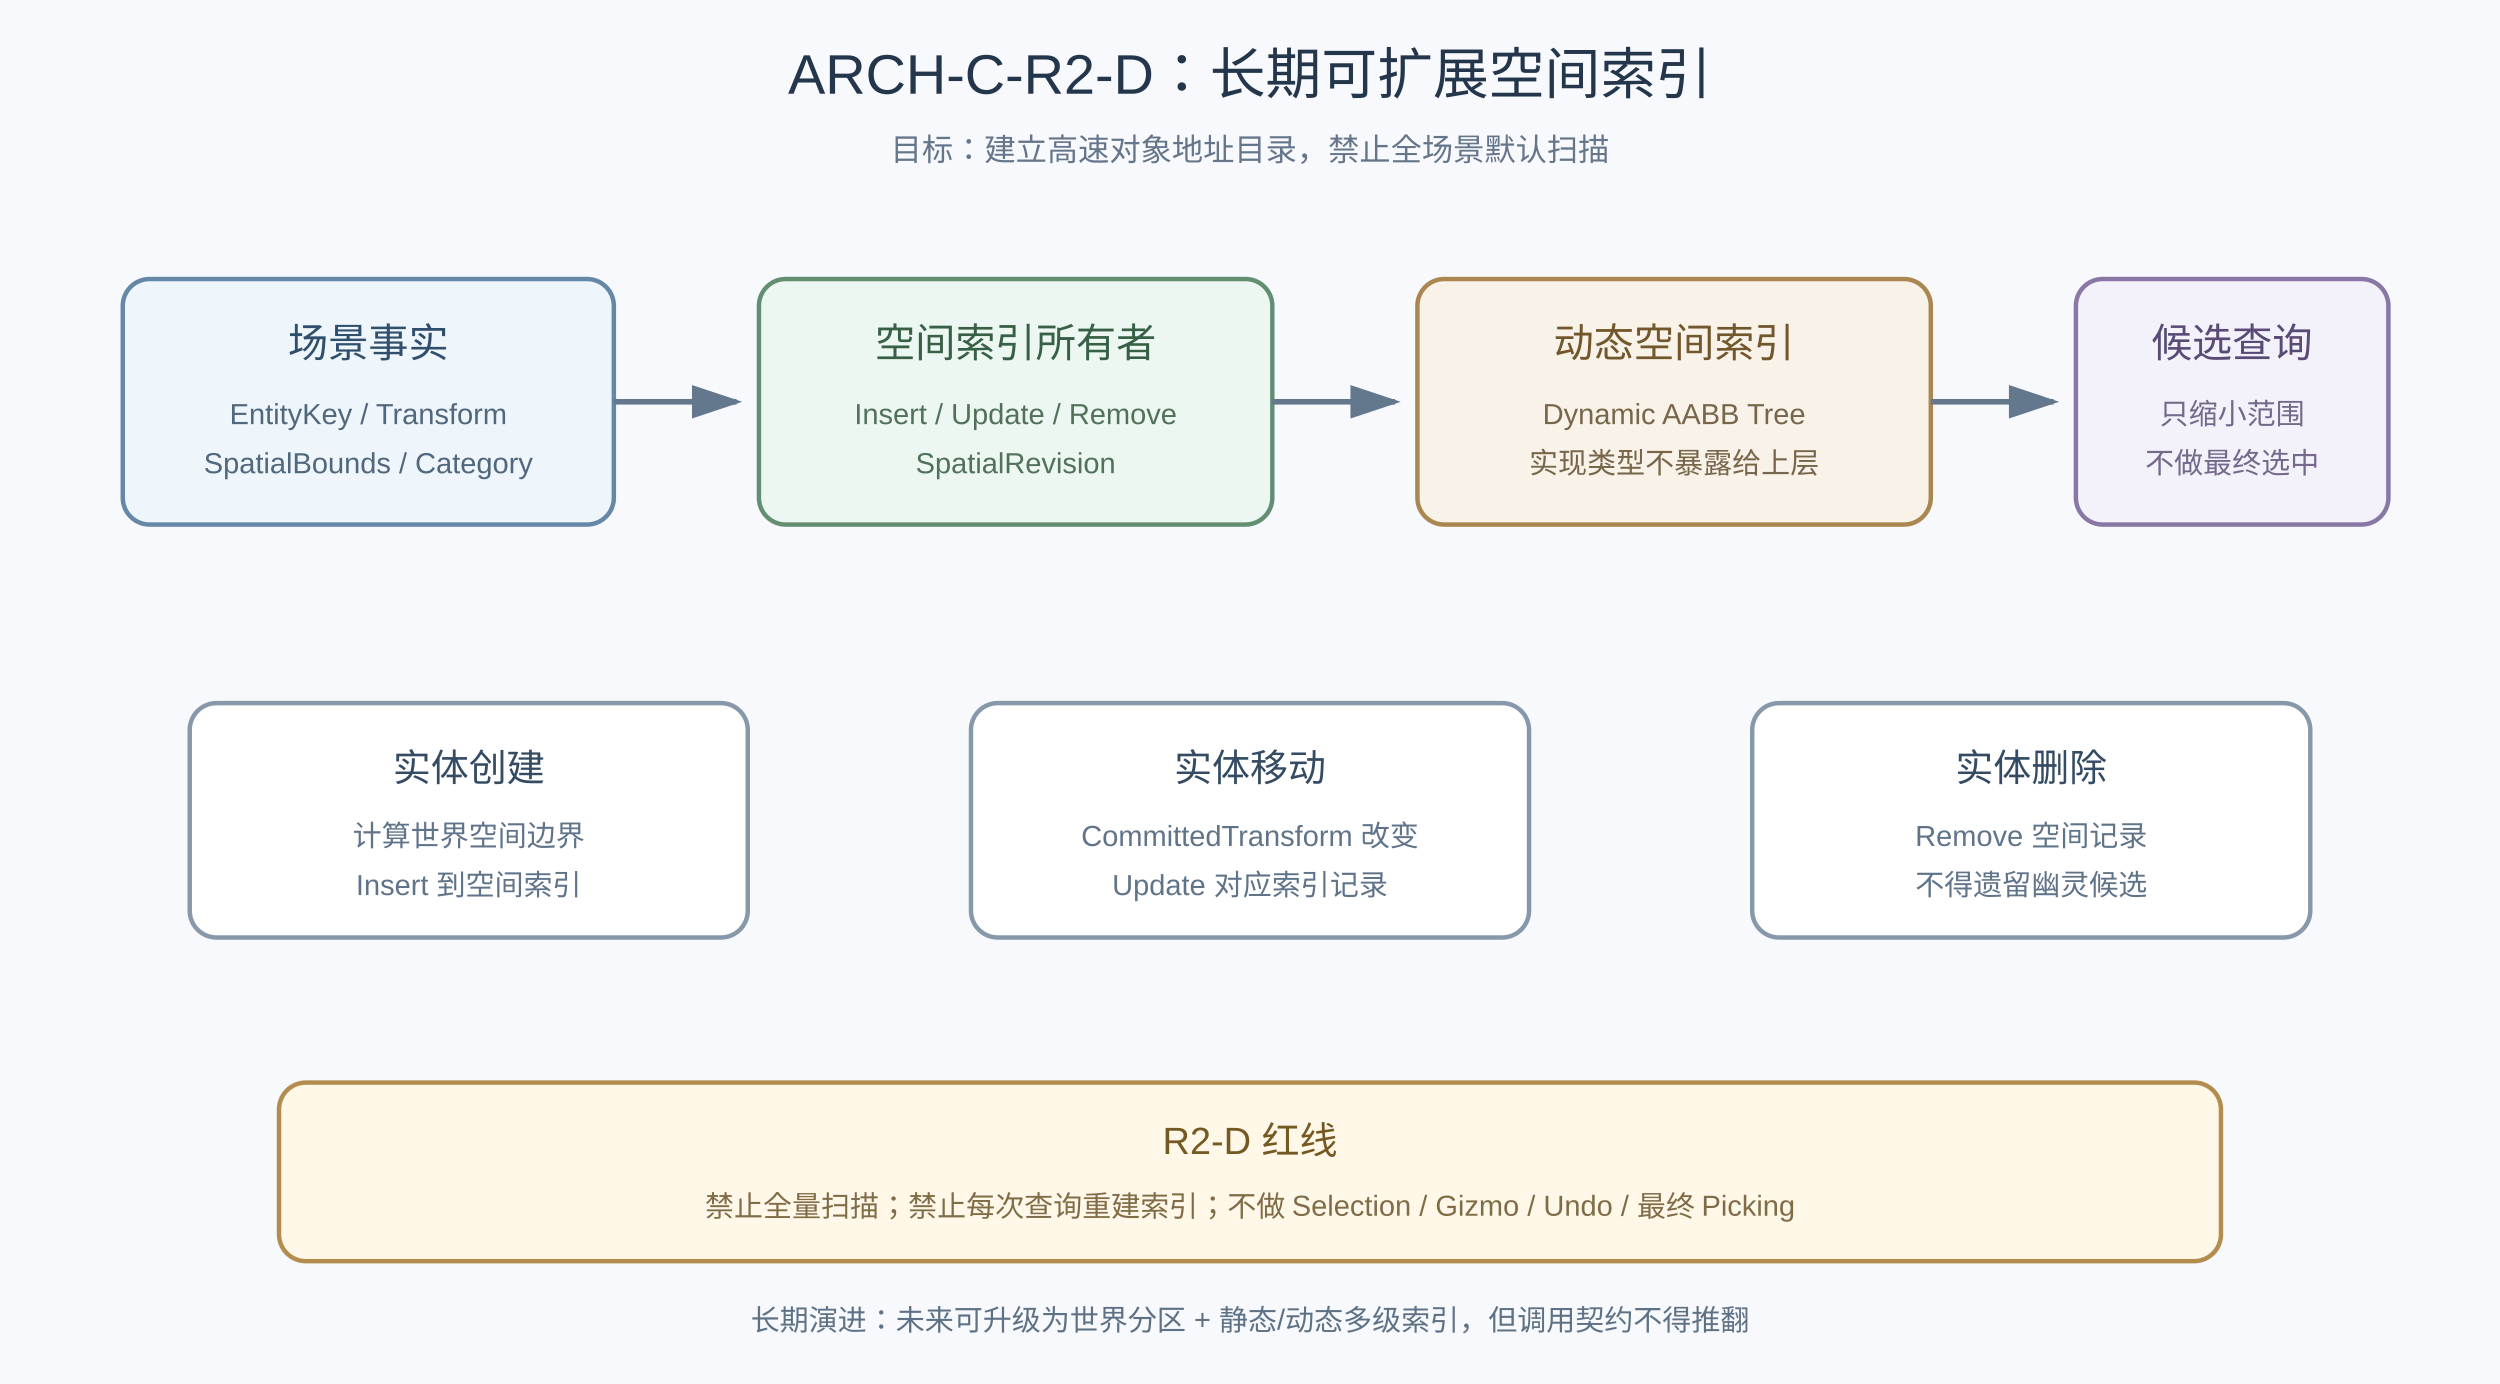
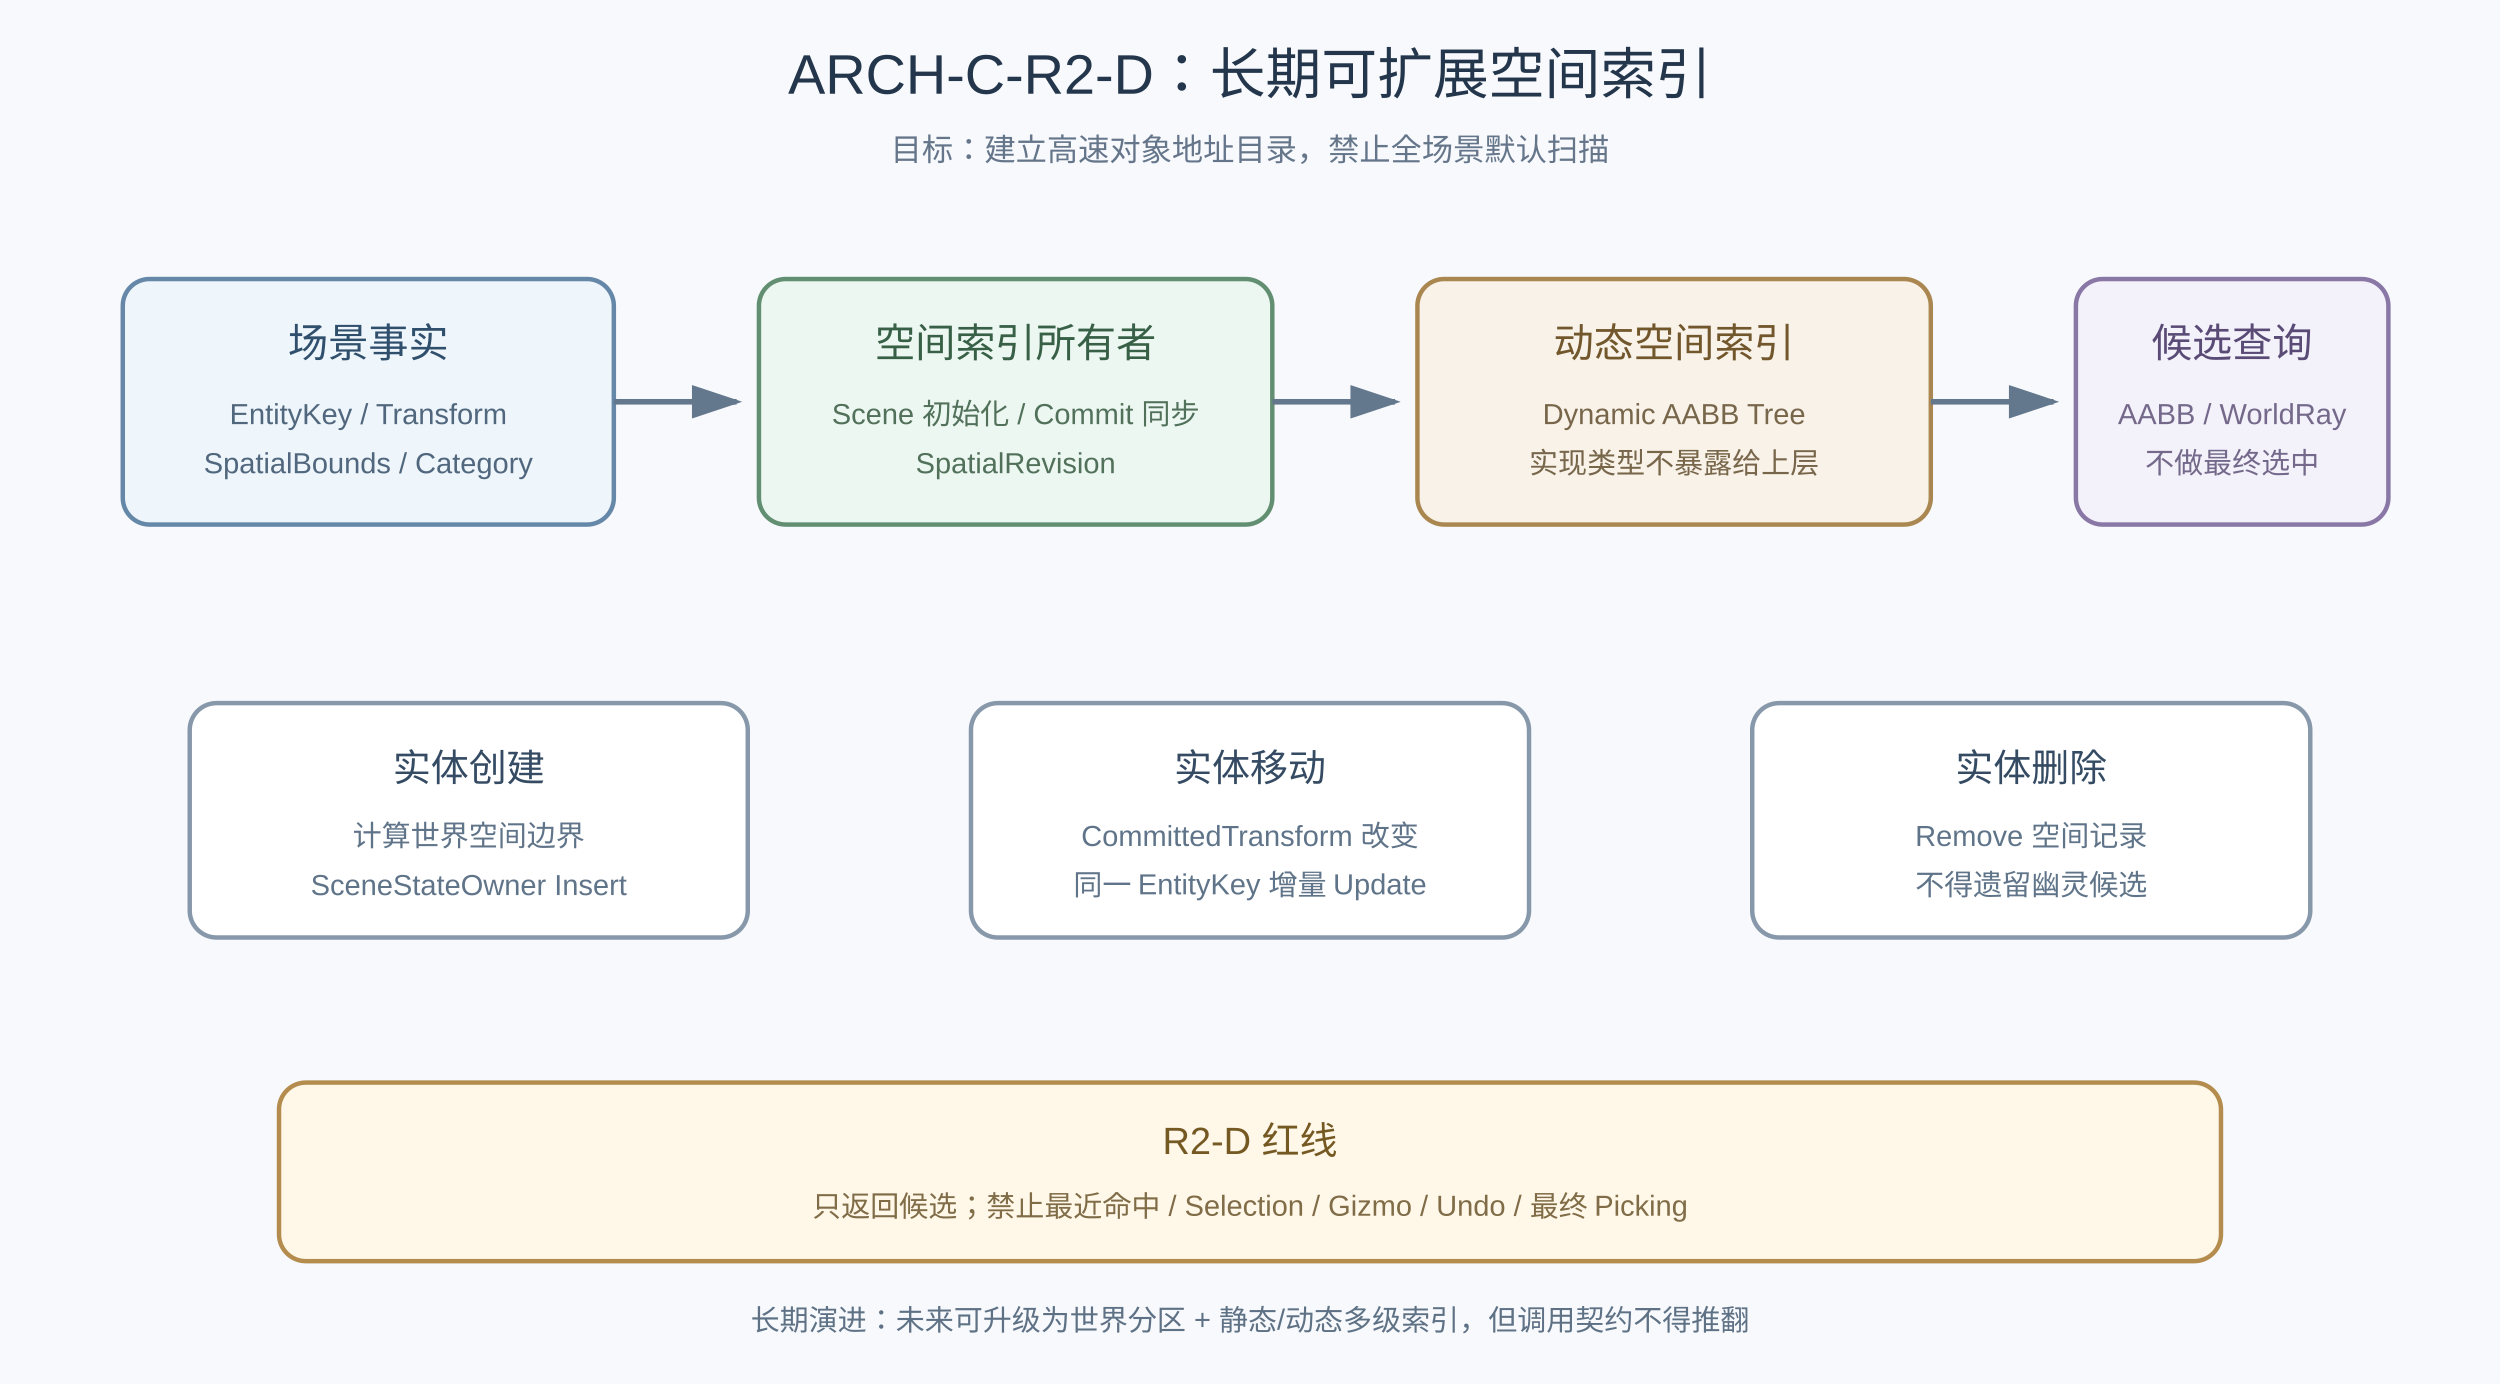
<svg xmlns="http://www.w3.org/2000/svg" width="1120" height="620" viewBox="0 0 1120 620">
  <rect width="1120" height="620" fill="#f7f9fc" />
  <text x="560" y="42" text-anchor="middle" font-size="25" fill="#24364b" font-family="Microsoft YaHei, Arial">ARCH-C-R2-D：长期可扩展空间索引</text>
  <text x="560" y="72" text-anchor="middle" font-size="14" fill="#65758a" font-family="Microsoft YaHei, Arial">目标：建立高速对象地址目录，禁止全场景默认扫描</text>
  <rect x="55" y="125" width="220" height="110" rx="12" fill="#eef5fb" stroke="#6587a8" stroke-width="2" />
  <text x="165" y="160" text-anchor="middle" font-size="18" fill="#304f6c" font-family="Microsoft YaHei, Arial">场景事实</text>
  <text x="165" y="190" text-anchor="middle" font-size="13" fill="#50677d" font-family="Microsoft YaHei, Arial">EntityKey / Transform</text>
  <text x="165" y="212" text-anchor="middle" font-size="13" fill="#50677d" font-family="Microsoft YaHei, Arial">SpatialBounds / Category</text>
  <rect x="340" y="125" width="230" height="110" rx="12" fill="#edf7f1" stroke="#628f71" stroke-width="2" />
  <text x="455" y="160" text-anchor="middle" font-size="18" fill="#376047" font-family="Microsoft YaHei, Arial">空间索引所有者</text>
-   <text x="455" y="190" text-anchor="middle" font-size="13" fill="#52715b" font-family="Microsoft YaHei, Arial">Insert / Update / Remove</text>
+   <text x="455" y="190" text-anchor="middle" font-size="13" fill="#52715b" font-family="Microsoft YaHei, Arial">Scene 初始化 / Commit 同步</text>
  <text x="455" y="212" text-anchor="middle" font-size="13" fill="#52715b" font-family="Microsoft YaHei, Arial">SpatialRevision</text>
  <rect x="635" y="125" width="230" height="110" rx="12" fill="#f8f2e8" stroke="#aa8750" stroke-width="2" />
  <text x="750" y="160" text-anchor="middle" font-size="18" fill="#72562c" font-family="Microsoft YaHei, Arial">动态空间索引</text>
  <text x="750" y="190" text-anchor="middle" font-size="13" fill="#78664b" font-family="Microsoft YaHei, Arial">Dynamic AABB Tree</text>
  <text x="750" y="212" text-anchor="middle" font-size="13" fill="#78664b" font-family="Microsoft YaHei, Arial">实现类型不暴露给上层</text>
  <rect x="930" y="125" width="140" height="110" rx="12" fill="#f3f1fa" stroke="#8977a6" stroke-width="2" />
  <text x="1000" y="160" text-anchor="middle" font-size="18" fill="#594b76" font-family="Microsoft YaHei, Arial">候选查询</text>
-   <text x="1000" y="190" text-anchor="middle" font-size="13" fill="#74698a" font-family="Microsoft YaHei, Arial">只缩小范围</text>
+   <text x="1000" y="190" text-anchor="middle" font-size="13" fill="#74698a" font-family="Microsoft YaHei, Arial">AABB / WorldRay</text>
  <text x="1000" y="212" text-anchor="middle" font-size="13" fill="#74698a" font-family="Microsoft YaHei, Arial">不做最终选中</text>
  <path d="M275 180 H330" stroke="#64788d" stroke-width="2.5" marker-end="url(#arrow)" />
  <path d="M570 180 H625" stroke="#64788d" stroke-width="2.5" marker-end="url(#arrow)" />
  <path d="M865 180 H920" stroke="#64788d" stroke-width="2.5" marker-end="url(#arrow)" />
  <rect x="85" y="315" width="250" height="105" rx="12" fill="#ffffff" stroke="#8798aa" stroke-width="2" />
  <text x="210" y="350" text-anchor="middle" font-size="17" fill="#344b63" font-family="Microsoft YaHei, Arial">实体创建</text>
  <text x="210" y="379" text-anchor="middle" font-size="13" fill="#607489" font-family="Microsoft YaHei, Arial">计算世界空间边界</text>
-   <text x="210" y="401" text-anchor="middle" font-size="13" fill="#607489" font-family="Microsoft YaHei, Arial">Insert 到空间索引</text>
+   <text x="210" y="401" text-anchor="middle" font-size="13" fill="#607489" font-family="Microsoft YaHei, Arial">SceneStateOwner Insert</text>
  <rect x="435" y="315" width="250" height="105" rx="12" fill="#ffffff" stroke="#8798aa" stroke-width="2" />
  <text x="560" y="350" text-anchor="middle" font-size="17" fill="#344b63" font-family="Microsoft YaHei, Arial">实体移动</text>
  <text x="560" y="379" text-anchor="middle" font-size="13" fill="#607489" font-family="Microsoft YaHei, Arial">CommittedTransform 改变</text>
-   <text x="560" y="401" text-anchor="middle" font-size="13" fill="#607489" font-family="Microsoft YaHei, Arial">Update 对应索引记录</text>
+   <text x="560" y="401" text-anchor="middle" font-size="13" fill="#607489" font-family="Microsoft YaHei, Arial">同一 EntityKey 增量 Update</text>
  <rect x="785" y="315" width="250" height="105" rx="12" fill="#ffffff" stroke="#8798aa" stroke-width="2" />
  <text x="910" y="350" text-anchor="middle" font-size="17" fill="#344b63" font-family="Microsoft YaHei, Arial">实体删除</text>
  <text x="910" y="379" text-anchor="middle" font-size="13" fill="#607489" font-family="Microsoft YaHei, Arial">Remove 空间记录</text>
  <text x="910" y="401" text-anchor="middle" font-size="13" fill="#607489" font-family="Microsoft YaHei, Arial">不得遗留幽灵候选</text>
  <rect x="125" y="485" width="870" height="80" rx="12" fill="#fff8e9" stroke="#b48d4e" stroke-width="2" />
  <text x="560" y="517" text-anchor="middle" font-size="17" fill="#755923" font-family="Microsoft YaHei, Arial">R2-D 红线</text>
-   <text x="560" y="545" text-anchor="middle" font-size="13" fill="#806c47" font-family="Microsoft YaHei, Arial">禁止全量扫描；禁止每次查询重建索引；不做 Selection / Gizmo / Undo / 最终 Picking</text>
+   <text x="560" y="545" text-anchor="middle" font-size="13" fill="#806c47" font-family="Microsoft YaHei, Arial">只返回候选；禁止最近命中 / Selection / Gizmo / Undo / 最终 Picking</text>
  <text x="560" y="596" text-anchor="middle" font-size="13" fill="#5e7185" font-family="Microsoft YaHei, Arial">长期演进：未来可升级为世界分区 + 静态/动态多级索引，但调用契约不得推翻</text>
  <defs>
    <marker id="arrow" markerWidth="10" markerHeight="10" refX="8" refY="3" orient="auto">
      <path d="M0,0 L0,6 L9,3 z" fill="#64788d" />
    </marker>
  </defs>
</svg>
